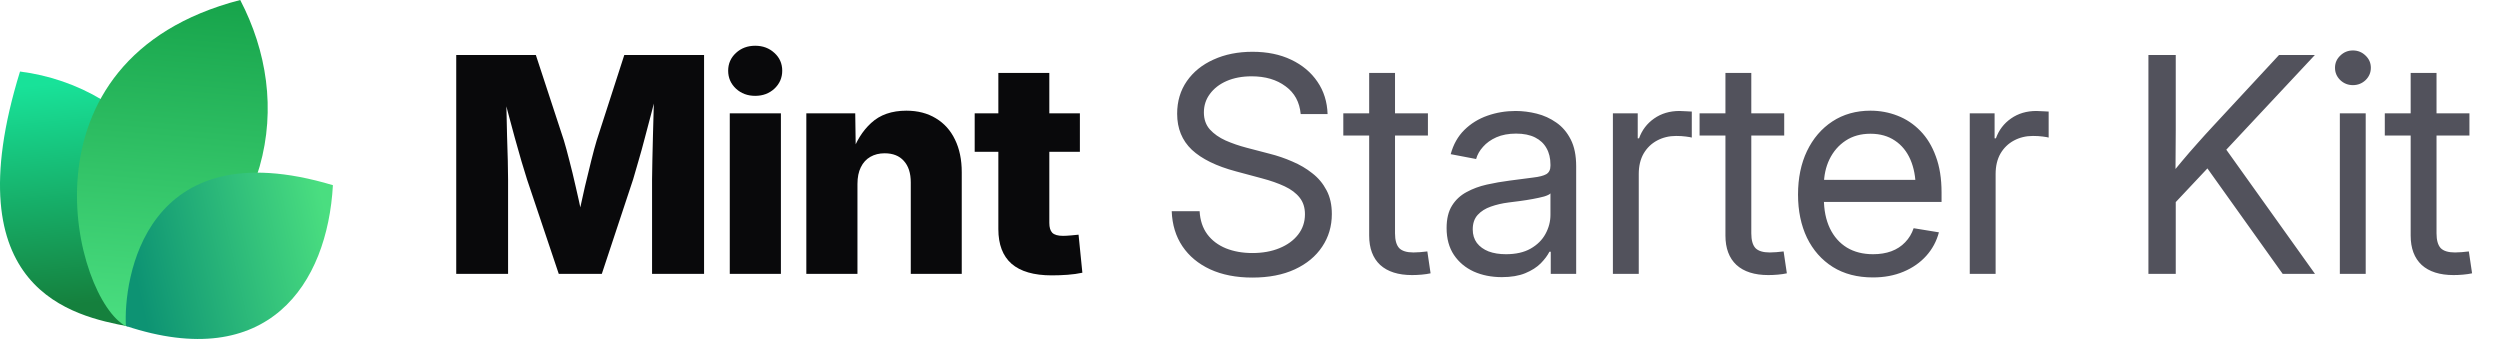
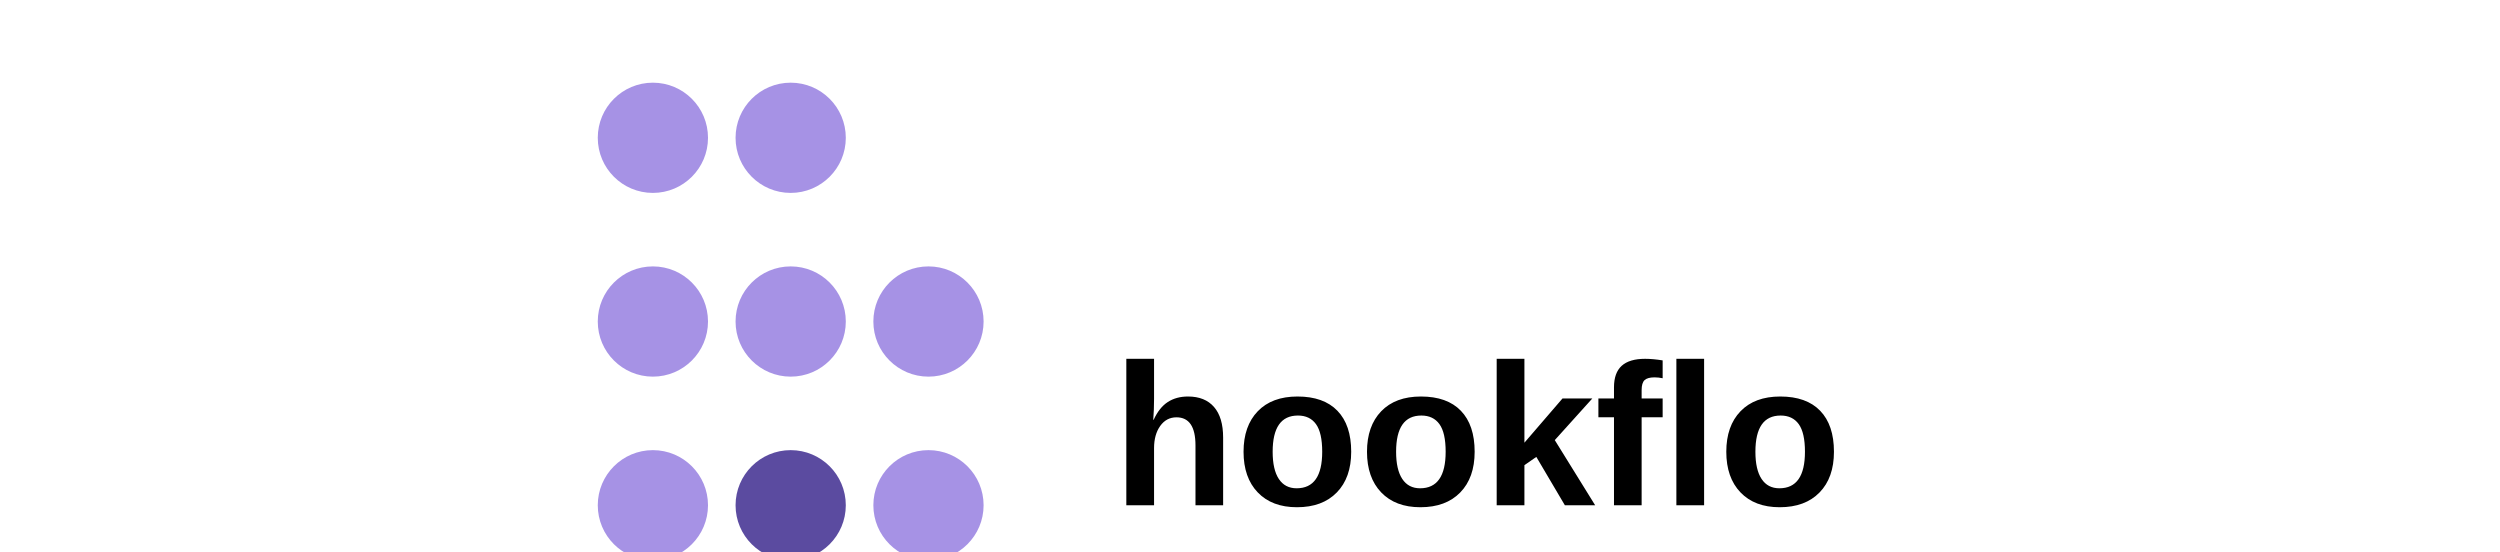
- <svg xmlns="http://www.w3.org/2000/svg" width="177" height="24" viewBox="0 0 177 24" fill="none">
-   <path d="M9.061 23.108C5.268 22.377 -3.391 20.627 1.417 5.064C9.634 6.099 16.973 14.064 9.061 23.108Z" fill="url(#paint0_linear_17557_2020)" />
-   <path d="M8.919 23.094C5.276 21.222 0.784 4.209 17.007 0C20.757 7.193 19.621 16.545 8.919 23.094Z" fill="url(#paint1_linear_17557_2020)" />
-   <path d="M8.914 23.079C8.735 19.882 10.159 9.085 23.57 13.111C23.181 20.123 18.984 26.418 8.914 23.079Z" fill="url(#paint2_linear_17557_2020)" />
-   <path d="M32.301 19.392V3.894H37.938L39.925 9.948C40.036 10.315 40.164 10.787 40.31 11.362C40.462 11.938 40.611 12.552 40.757 13.204C40.91 13.855 41.048 14.483 41.173 15.086C41.305 15.682 41.412 16.192 41.495 16.615H40.695C40.771 16.192 40.871 15.682 40.996 15.086C41.128 14.49 41.267 13.866 41.412 13.214C41.565 12.562 41.714 11.948 41.86 11.373C42.005 10.79 42.133 10.315 42.244 9.948L44.2 3.894H49.848V19.392H46.166V12.704C46.166 12.357 46.173 11.917 46.187 11.383C46.2 10.849 46.214 10.27 46.228 9.646C46.249 9.022 46.266 8.391 46.28 7.753C46.301 7.115 46.311 6.519 46.311 5.964H46.623C46.485 6.561 46.332 7.181 46.166 7.826C45.999 8.471 45.833 9.102 45.666 9.719C45.507 10.336 45.351 10.901 45.198 11.414C45.053 11.928 44.928 12.357 44.824 12.704L42.608 19.392H39.561L37.314 12.704C37.203 12.357 37.072 11.928 36.919 11.414C36.773 10.901 36.614 10.34 36.441 9.729C36.274 9.112 36.104 8.481 35.931 7.836C35.764 7.192 35.608 6.567 35.463 5.964H35.827C35.834 6.512 35.844 7.105 35.858 7.743C35.872 8.374 35.886 9.005 35.9 9.636C35.92 10.26 35.938 10.839 35.952 11.373C35.965 11.907 35.972 12.351 35.972 12.704V19.392H32.301ZM51.668 19.392V8.024H55.288V19.392H51.668ZM53.468 6.786C52.927 6.786 52.473 6.616 52.105 6.276C51.738 5.93 51.554 5.507 51.554 5.007C51.554 4.508 51.738 4.088 52.105 3.749C52.473 3.409 52.927 3.239 53.468 3.239C54.009 3.239 54.463 3.409 54.83 3.749C55.198 4.082 55.382 4.501 55.382 5.007C55.382 5.507 55.198 5.93 54.83 6.276C54.463 6.616 54.009 6.786 53.468 6.786ZM60.708 13.027V19.392H57.088V8.024H60.551L60.593 10.967H60.281C60.593 10.024 61.061 9.268 61.685 8.7C62.309 8.124 63.138 7.836 64.171 7.836C64.975 7.836 65.672 8.017 66.262 8.377C66.851 8.731 67.302 9.234 67.614 9.885C67.933 10.537 68.092 11.307 68.092 12.194V19.392H64.483V12.912C64.483 12.26 64.32 11.754 63.994 11.394C63.675 11.033 63.221 10.853 62.632 10.853C62.25 10.853 61.914 10.936 61.623 11.102C61.332 11.269 61.106 11.515 60.947 11.841C60.787 12.16 60.708 12.555 60.708 13.027ZM76.456 8.024V10.749H69.008V8.024H76.456ZM70.683 5.163H74.292V15.783C74.292 16.102 74.361 16.334 74.5 16.48C74.646 16.625 74.899 16.698 75.259 16.698C75.405 16.698 75.596 16.688 75.831 16.667C76.074 16.646 76.251 16.629 76.362 16.615L76.632 19.309C76.313 19.378 75.963 19.427 75.582 19.455C75.207 19.482 74.836 19.496 74.469 19.496C73.2 19.496 72.25 19.222 71.619 18.674C70.995 18.127 70.683 17.308 70.683 16.22V5.163Z" fill="#09090B" />
-   <path d="M88.667 19.652C87.523 19.652 86.528 19.458 85.682 19.07C84.843 18.681 84.188 18.137 83.716 17.437C83.245 16.736 82.992 15.908 82.957 14.951H84.933C84.968 15.596 85.148 16.14 85.474 16.584C85.8 17.021 86.24 17.354 86.795 17.582C87.35 17.804 87.974 17.915 88.667 17.915C89.388 17.915 90.026 17.801 90.581 17.572C91.143 17.343 91.583 17.024 91.902 16.615C92.228 16.199 92.391 15.717 92.391 15.169C92.391 14.698 92.266 14.306 92.017 13.994C91.767 13.675 91.413 13.408 90.956 13.193C90.498 12.978 89.954 12.787 89.323 12.621L87.502 12.132C86.123 11.765 85.082 11.255 84.382 10.603C83.689 9.944 83.342 9.095 83.342 8.055C83.342 7.174 83.571 6.404 84.028 5.746C84.486 5.087 85.117 4.577 85.921 4.217C86.726 3.849 87.645 3.666 88.678 3.666C89.718 3.666 90.63 3.853 91.413 4.227C92.204 4.602 92.824 5.122 93.275 5.787C93.726 6.446 93.965 7.209 93.993 8.076H92.089C92.013 7.23 91.656 6.574 91.018 6.11C90.387 5.638 89.586 5.403 88.615 5.403C87.95 5.403 87.36 5.513 86.847 5.735C86.341 5.957 85.946 6.262 85.661 6.651C85.377 7.032 85.235 7.469 85.235 7.961C85.235 8.447 85.377 8.849 85.661 9.168C85.946 9.48 86.317 9.74 86.774 9.948C87.232 10.149 87.724 10.319 88.251 10.457L89.884 10.884C90.439 11.023 90.977 11.206 91.496 11.435C92.023 11.657 92.495 11.934 92.911 12.267C93.334 12.593 93.67 12.995 93.92 13.474C94.17 13.945 94.294 14.504 94.294 15.149C94.294 16.015 94.066 16.788 93.608 17.468C93.157 18.148 92.512 18.681 91.673 19.07C90.834 19.458 89.832 19.652 88.667 19.652ZM101.097 8.024V9.594H95.106V8.024H101.097ZM96.937 5.163H98.767V16.521C98.767 17 98.865 17.347 99.059 17.562C99.26 17.77 99.6 17.874 100.078 17.874C100.21 17.874 100.366 17.867 100.546 17.853C100.733 17.832 100.903 17.815 101.056 17.801L101.285 19.351C101.097 19.392 100.886 19.423 100.65 19.444C100.414 19.465 100.189 19.475 99.974 19.475C98.996 19.475 98.244 19.236 97.717 18.758C97.197 18.272 96.937 17.579 96.937 16.677V5.163ZM106.33 19.621C105.595 19.621 104.932 19.489 104.343 19.226C103.754 18.955 103.285 18.564 102.939 18.05C102.592 17.53 102.419 16.896 102.419 16.147C102.419 15.495 102.547 14.965 102.804 14.556C103.06 14.146 103.403 13.828 103.833 13.599C104.263 13.363 104.742 13.186 105.269 13.068C105.796 12.95 106.333 12.857 106.881 12.787C107.574 12.69 108.132 12.617 108.555 12.569C108.978 12.52 109.287 12.441 109.481 12.33C109.675 12.212 109.772 12.014 109.772 11.737V11.654C109.772 11.203 109.679 10.815 109.492 10.489C109.311 10.163 109.041 9.91 108.68 9.729C108.32 9.549 107.872 9.459 107.338 9.459C106.805 9.459 106.34 9.546 105.945 9.719C105.556 9.892 105.241 10.118 104.998 10.395C104.755 10.665 104.593 10.953 104.509 11.258L102.71 10.915C102.897 10.222 103.22 9.65 103.677 9.199C104.135 8.748 104.679 8.412 105.31 8.19C105.941 7.968 106.607 7.857 107.307 7.857C107.8 7.857 108.295 7.92 108.795 8.044C109.301 8.169 109.765 8.381 110.188 8.679C110.611 8.97 110.951 9.369 111.208 9.875C111.464 10.374 111.593 11.005 111.593 11.768V19.392H109.793V17.822H109.7C109.568 18.085 109.363 18.359 109.086 18.643C108.809 18.921 108.444 19.153 107.994 19.34C107.543 19.527 106.988 19.621 106.33 19.621ZM106.621 17.998C107.321 17.998 107.904 17.867 108.368 17.603C108.84 17.333 109.19 16.986 109.419 16.563C109.654 16.133 109.772 15.682 109.772 15.211V13.692C109.703 13.769 109.554 13.841 109.325 13.911C109.096 13.973 108.829 14.032 108.524 14.088C108.226 14.143 107.921 14.192 107.609 14.233C107.304 14.275 107.033 14.309 106.798 14.337C106.354 14.393 105.938 14.49 105.549 14.628C105.168 14.76 104.86 14.954 104.624 15.211C104.388 15.467 104.27 15.811 104.27 16.241C104.27 16.615 104.367 16.934 104.561 17.198C104.762 17.461 105.04 17.662 105.393 17.801C105.747 17.933 106.156 17.998 106.621 17.998ZM114.193 19.392V8.024H115.951V9.792H116.045C116.253 9.209 116.61 8.741 117.116 8.388C117.622 8.034 118.219 7.857 118.905 7.857C119.058 7.857 119.217 7.864 119.384 7.878C119.55 7.885 119.682 7.892 119.779 7.899V9.74C119.716 9.719 119.578 9.695 119.363 9.667C119.155 9.639 118.922 9.625 118.666 9.625C118.174 9.625 117.726 9.733 117.324 9.948C116.922 10.163 116.603 10.471 116.367 10.874C116.138 11.276 116.024 11.758 116.024 12.319V19.392H114.193ZM126.322 8.024V9.594H120.33V8.024H126.322ZM122.161 5.163H123.992V16.521C123.992 17 124.089 17.347 124.283 17.562C124.484 17.77 124.824 17.874 125.302 17.874C125.434 17.874 125.59 17.867 125.77 17.853C125.958 17.832 126.127 17.815 126.28 17.801L126.509 19.351C126.322 19.392 126.11 19.423 125.874 19.444C125.639 19.465 125.413 19.475 125.198 19.475C124.221 19.475 123.468 19.236 122.941 18.758C122.421 18.272 122.161 17.579 122.161 16.677V5.163ZM132.604 19.642C131.502 19.642 130.555 19.396 129.765 18.903C128.974 18.404 128.364 17.714 127.934 16.834C127.511 15.946 127.3 14.927 127.3 13.775C127.3 12.611 127.511 11.584 127.934 10.697C128.364 9.802 128.964 9.102 129.734 8.596C130.51 8.089 131.408 7.836 132.428 7.836C133.1 7.836 133.738 7.954 134.341 8.19C134.952 8.426 135.489 8.783 135.954 9.261C136.425 9.74 136.793 10.343 137.056 11.071C137.327 11.792 137.462 12.645 137.462 13.63V14.296H128.433V12.735H136.463L135.631 13.297C135.631 12.541 135.506 11.876 135.257 11.3C135.007 10.725 134.643 10.277 134.165 9.958C133.686 9.632 133.107 9.469 132.428 9.469C131.748 9.469 131.162 9.632 130.67 9.958C130.177 10.284 129.796 10.725 129.526 11.279C129.262 11.827 129.13 12.441 129.13 13.12V14.046C129.13 14.864 129.273 15.572 129.557 16.168C129.841 16.757 130.243 17.211 130.763 17.53C131.283 17.842 131.901 17.998 132.615 17.998C133.093 17.998 133.523 17.929 133.905 17.79C134.293 17.645 134.619 17.433 134.882 17.156C135.153 16.879 135.354 16.546 135.486 16.157L137.275 16.449C137.108 17.08 136.81 17.634 136.38 18.113C135.95 18.591 135.413 18.966 134.768 19.236C134.123 19.507 133.402 19.642 132.604 19.642ZM139.459 19.392V8.024H141.217V9.792H141.311C141.519 9.209 141.876 8.741 142.382 8.388C142.888 8.034 143.485 7.857 144.171 7.857C144.324 7.857 144.483 7.864 144.649 7.878C144.816 7.885 144.948 7.892 145.045 7.899V9.74C144.982 9.719 144.844 9.695 144.629 9.667C144.421 9.639 144.188 9.625 143.932 9.625C143.439 9.625 142.992 9.733 142.59 9.948C142.188 10.163 141.869 10.471 141.633 10.874C141.404 11.276 141.29 11.758 141.29 12.319V19.392H139.459ZM153.429 14.961V12.715C153.783 12.257 154.136 11.82 154.49 11.404C154.844 10.981 155.204 10.565 155.572 10.156C155.939 9.74 156.314 9.327 156.695 8.918L161.355 3.894H163.893L157.277 10.967H157.184L153.429 14.961ZM152.108 19.392V3.894H154.043V9.241L154.022 12.559L154.043 13.505V19.392H152.108ZM161.615 19.392L155.967 11.477L157.173 9.969L163.903 19.392H161.615ZM165.661 19.392V8.024H167.492V19.392H165.661ZM166.587 6.027C166.24 6.027 165.942 5.909 165.692 5.673C165.443 5.43 165.318 5.139 165.318 4.799C165.318 4.459 165.443 4.172 165.692 3.936C165.942 3.693 166.24 3.572 166.587 3.572C166.934 3.572 167.232 3.693 167.482 3.936C167.731 4.172 167.856 4.459 167.856 4.799C167.856 5.139 167.731 5.43 167.482 5.673C167.232 5.909 166.934 6.027 166.587 6.027ZM174.836 8.024V9.594H168.844V8.024H174.836ZM170.675 5.163H172.506V16.521C172.506 17 172.603 17.347 172.797 17.562C172.998 17.77 173.338 17.874 173.816 17.874C173.948 17.874 174.104 17.867 174.284 17.853C174.472 17.832 174.641 17.815 174.794 17.801L175.023 19.351C174.836 19.392 174.624 19.423 174.388 19.444C174.153 19.465 173.927 19.475 173.712 19.475C172.735 19.475 171.982 19.236 171.455 18.758C170.935 18.272 170.675 17.579 170.675 16.677V5.163Z" fill="#52525C" />
-   <defs>
-     <linearGradient id="paint0_linear_17557_2020" x1="3.776" y1="5.916" x2="5.232" y2="21.559" gradientUnits="userSpaceOnUse">
-       <stop stop-color="#18E299" />
-       <stop offset="1" stop-color="#15803D" />
-     </linearGradient>
-     <linearGradient id="paint1_linear_17557_2020" x1="12.171" y1="-0.718" x2="10.19" y2="22.983" gradientUnits="userSpaceOnUse">
-       <stop stop-color="#16A34A" />
-       <stop offset="1" stop-color="#4ADE80" />
-     </linearGradient>
-     <linearGradient id="paint2_linear_17557_2020" x1="23.133" y1="15.353" x2="9.338" y2="18.52" gradientUnits="userSpaceOnUse">
-       <stop stop-color="#4ADE80" />
-       <stop offset="1" stop-color="#0D9373" />
-     </linearGradient>
-   </defs>
+ <svg xmlns="http://www.w3.org/2000/svg" viewBox="0 0 800 300" width="127" height="28" fill="none">
+   <circle cx="75" cy="75" r="30" fill="#A692E5" />
+   <circle cx="75" cy="175" r="30" fill="#A692E5" />
+   <circle cx="75" cy="275" r="30" fill="#A692E5" />
+   <circle cx="150" cy="75" r="30" fill="#A692E5" />
+   <circle cx="150" cy="175" r="30" fill="#A692E5" />
+   <circle cx="150" cy="275" r="30" fill="#5B4BA0" />
+   <circle cx="225" cy="275" r="30" fill="#A692E5" />
+   <circle cx="225" cy="175" r="30" fill="#A692E5" />
+   <text x="325" y="275" fill="#000000" font-size="110" font-family="Arial, sans-serif" font-weight="bold">hookflo</text>
</svg>
